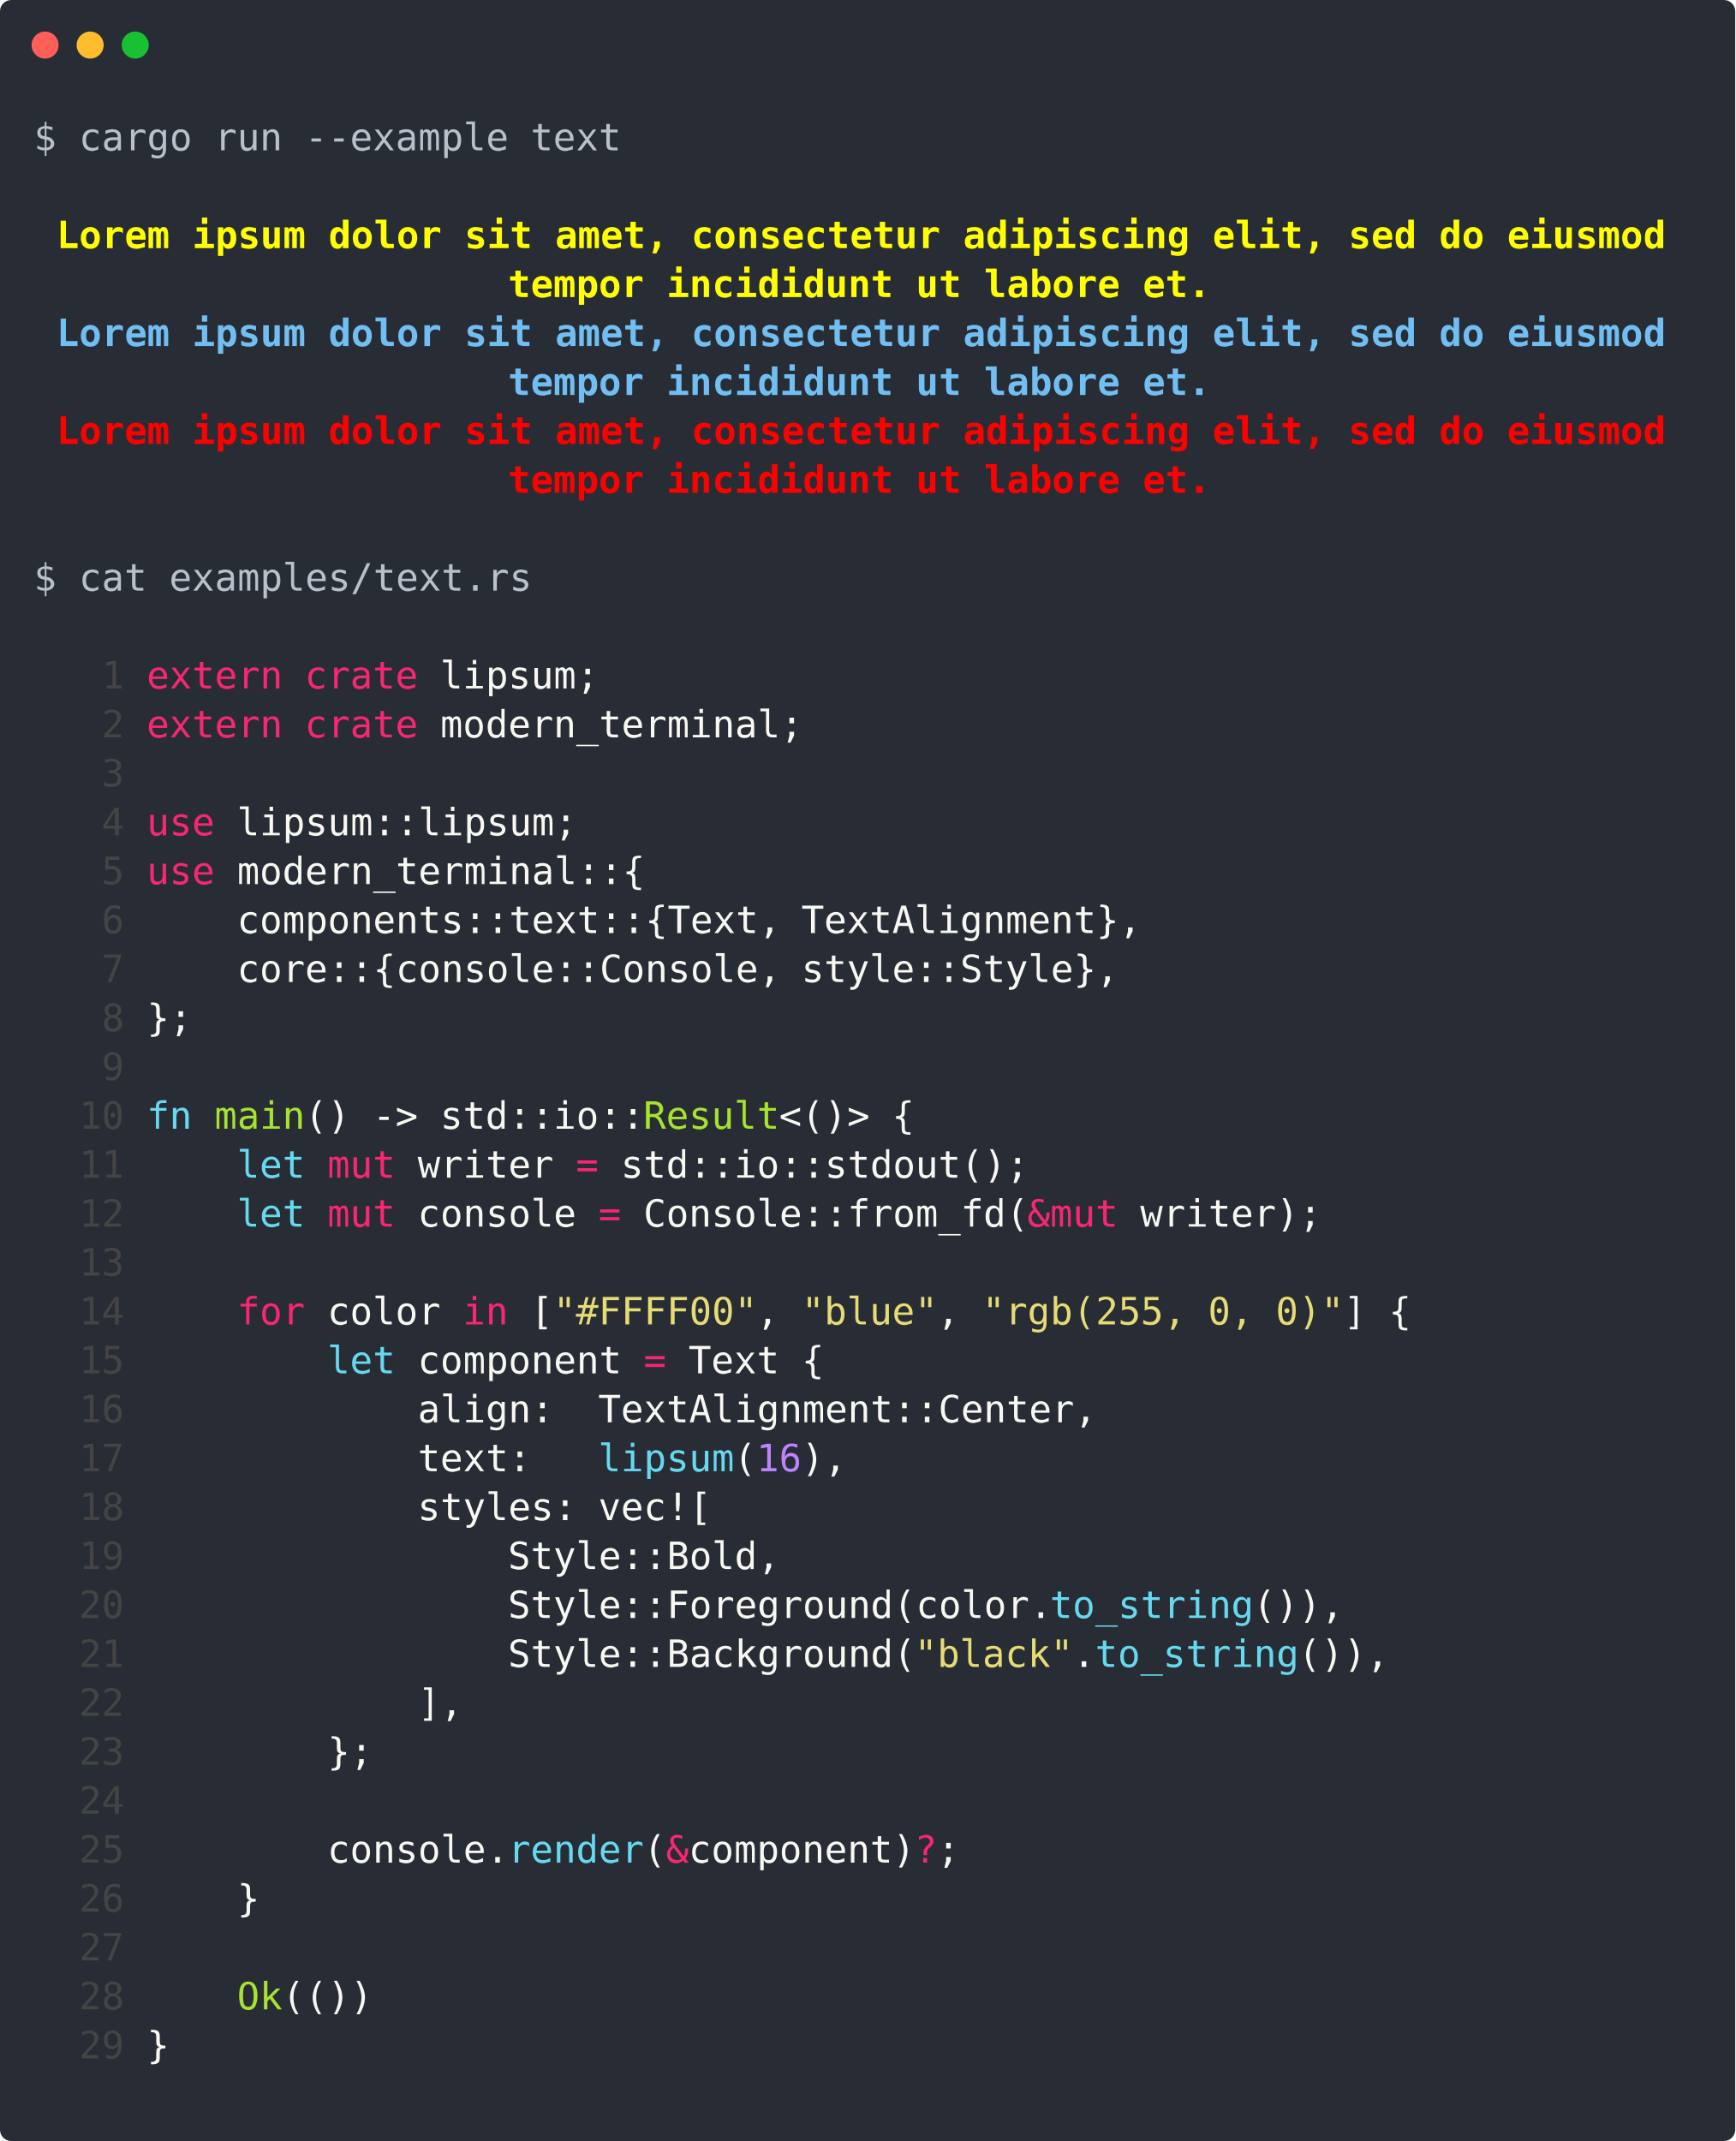
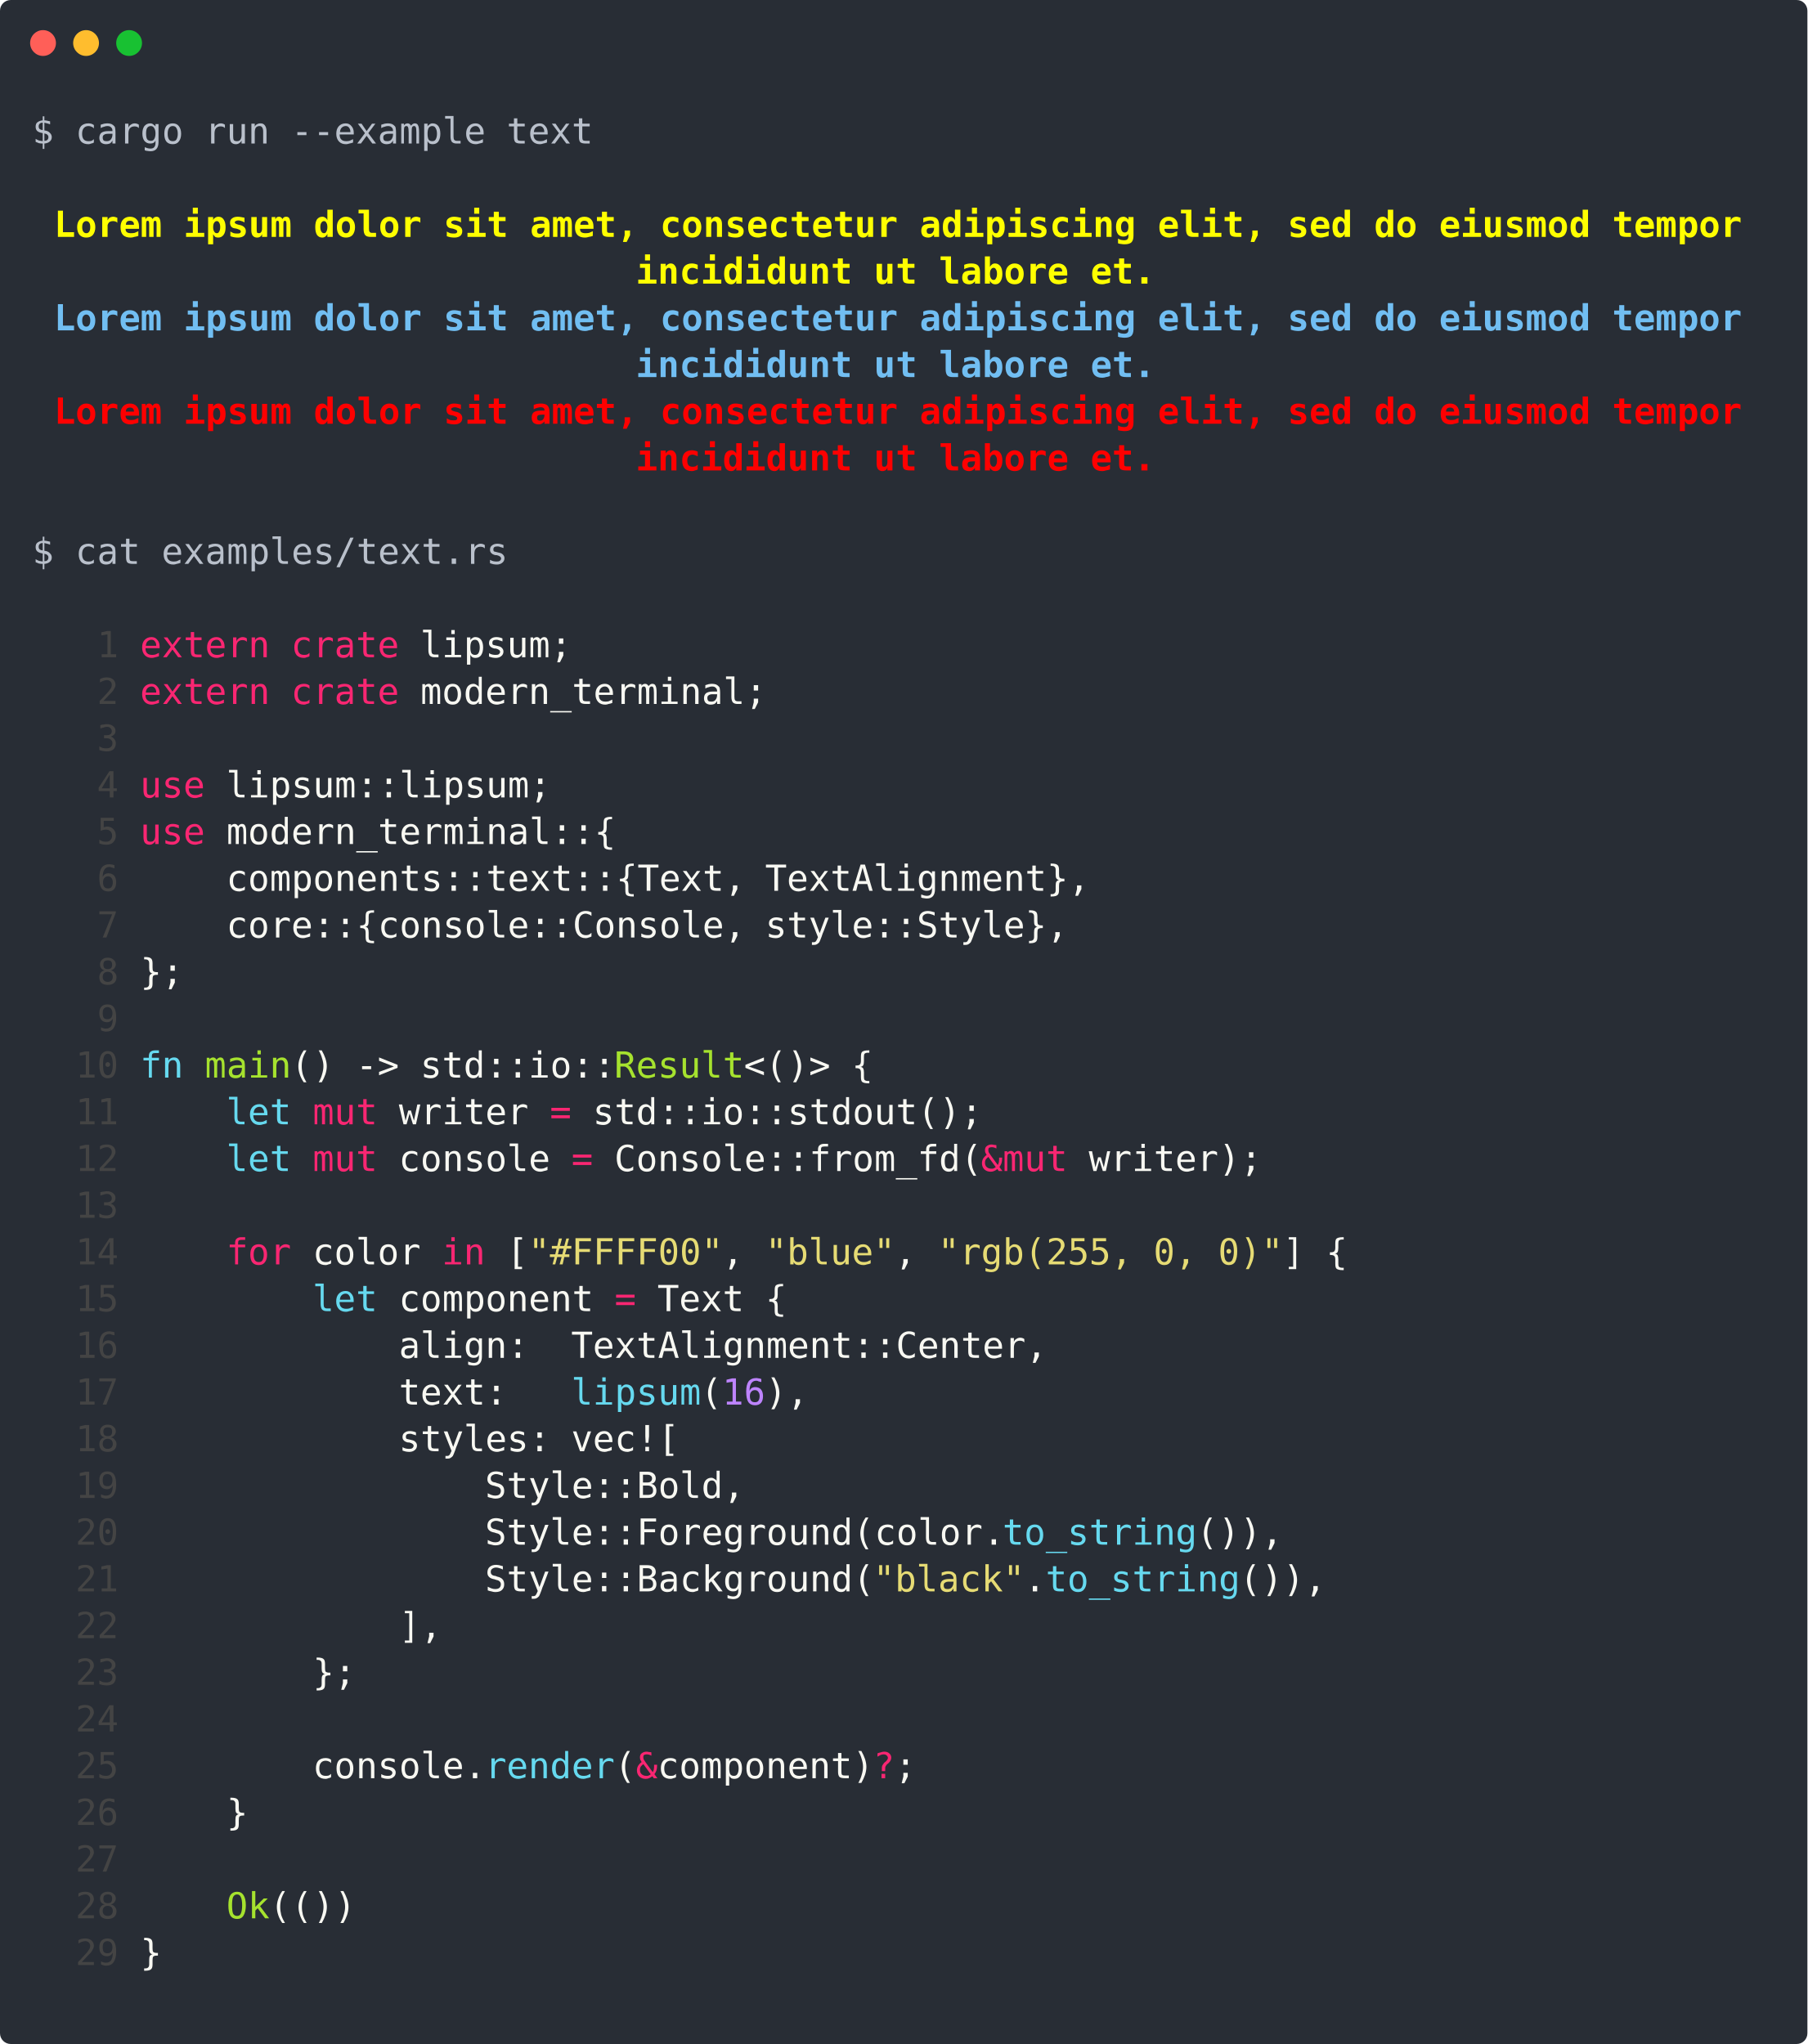
- <svg xmlns="http://www.w3.org/2000/svg" xmlns:xlink="http://www.w3.org/1999/xlink" width="770" height="950.11">
-   <rect width="770" height="950.11" rx="5" ry="5" class="a" />
+ <svg xmlns="http://www.w3.org/2000/svg" xmlns:xlink="http://www.w3.org/1999/xlink" width="840" height="950.11">
+   <rect width="840" height="950.11" rx="5" ry="5" class="a" />
  <svg y="0%" x="0%">
    <circle cx="20" cy="20" r="6" fill="#ff5f58" />
    <circle cx="40" cy="20" r="6" fill="#ffbd2e" />
    <circle cx="60" cy="20" r="6" fill="#18c132" />
  </svg>
-   <svg height="890.11" viewBox="0 0 73 89.011" width="730" x="15" y="50">
+   <svg height="890.11" viewBox="0 0 80 89.011" width="800" x="15" y="50">
    <style>.a{fill:#282d35}.g,.h,.i,.j{fill:#b9c0cb;white-space:pre}.h,.i,.j{fill:#ff0;font-weight:700}.i,.j{fill:#71bef2}.j{fill:red}.k,.l,.m,.n,.o,.p{fill:#444;white-space:pre}.l,.m,.n,.o,.p{fill:#f92672}.m,.n,.o,.p{fill:#f8f8f2}.n,.o,.p{fill:#66d9ef}.o,.p{fill:#a6e22e}.p{fill:#e6db74}</style>
    <g font-family="Monaco,Consolas,Menlo,'Bitstream Vera Sans Mono','Powerline Symbols',monospace" font-size="1.67">
      <defs>
        <symbol id="a">
-           <path fill="transparent" d="M0 0h73v42H0z" />
+           <path fill="transparent" d="M0 0h80v42H0z" />
        </symbol>
      </defs>
-       <path class="a" d="M0 0h73v89.011H0z" />
-       <svg width="73">
+       <path class="a" d="M0 0h80v89.011H0z" />
+       <svg width="80">
        <svg>
          <use xlink:href="#a" />
          <text y="1.67" class="g">$</text>
          <text x="2.004" y="1.67" class="g">cargo</text>
          <text x="8.016" y="1.67" class="g">run</text>
          <text x="12.024" y="1.67" class="g">--example</text>
-           <text x="22.044" y="1.67" class="g">text</text>0<text x="1.002" y="6.012" class="h">Lorem ipsum dolor sit amet, consectetur adipiscing elit, sed do eiusmod</text>0<text x="21.042" y="8.183" class="h">tempor incididunt ut labore et.</text>0<text x="1.002" y="10.354" class="i">Lorem ipsum dolor sit amet, consectetur adipiscing elit, sed do eiusmod</text>0<text x="21.042" y="12.525" class="i">tempor incididunt ut labore et.</text>0<text x="1.002" y="14.696" class="j">Lorem ipsum dolor sit amet, consectetur adipiscing elit, sed do eiusmod</text>0<text x="21.042" y="16.867" class="j">tempor incididunt ut labore et.</text>
+           <text x="22.044" y="1.67" class="g">text</text>0<text x="1.002" y="6.012" class="h">Lorem ipsum dolor sit amet, consectetur adipiscing elit, sed do eiusmod tempor</text>0<text x="28.056" y="8.183" class="h">incididunt ut labore et.</text>0<text x="1.002" y="10.354" class="i">Lorem ipsum dolor sit amet, consectetur adipiscing elit, sed do eiusmod tempor</text>0<text x="28.056" y="12.525" class="i">incididunt ut labore et.</text>0<text x="1.002" y="14.696" class="j">Lorem ipsum dolor sit amet, consectetur adipiscing elit, sed do eiusmod tempor</text>0<text x="28.056" y="16.867" class="j">incididunt ut labore et.</text>
          <text y="21.209" class="g">$</text>
          <text x="2.004" y="21.209" class="g">cat</text>
          <text x="6.012" y="21.209" class="g">examples/text.rs</text>
          <text x="3.006" y="25.551" class="k">1</text>
          <text x="5.01" y="25.551" class="l">extern</text>
          <text x="12.024" y="25.551" class="l">crate</text>
          <text x="18.036" y="25.551" class="m">lipsum;</text>
          <text x="3.006" y="27.722" class="k">2</text>
          <text x="5.01" y="27.722" class="l">extern</text>
          <text x="12.024" y="27.722" class="l">crate</text>
          <text x="18.036" y="27.722" class="m">modern_terminal;</text>
          <text x="3.006" y="29.893" class="k">3</text>
          <text x="3.006" y="32.064" class="k">4</text>
          <text x="5.01" y="32.064" class="l">use</text>
          <text x="9.018" y="32.064" class="m">lipsum::lipsum;</text>
          <text x="3.006" y="34.235" class="k">5</text>
          <text x="5.01" y="34.235" class="l">use</text>
          <text x="9.018" y="34.235" class="m">modern_terminal::{</text>
          <text x="3.006" y="36.406" class="k">6</text>
          <text x="9.018" y="36.406" class="m">components::text::{Text,</text>
          <text x="34.068" y="36.406" class="m">TextAlignment},</text>
          <text x="3.006" y="38.577" class="k">7</text>
          <text x="9.018" y="38.577" class="m">core::{console::Console,</text>
          <text x="34.068" y="38.577" class="m">style::Style},</text>
          <text x="3.006" y="40.748" class="k">8</text>
          <text x="5.01" y="40.748" class="m">};</text>
          <text x="3.006" y="42.919" class="k">9</text>
          <text x="2.004" y="45.09" class="k">10</text>
          <text x="5.01" y="45.09" class="n">fn</text>
          <text x="8.016" y="45.09" class="o">main</text>
          <text x="12.024" y="45.09" class="m">()</text>
          <text x="15.03" y="45.09" class="m">-&gt;</text>
          <text x="18.036" y="45.09" class="m">std::io::</text>
          <text x="27.054" y="45.09" class="o">Result</text>
          <text x="33.066" y="45.09" class="m">&lt;()&gt;</text>
          <text x="38.076" y="45.09" class="m">{</text>
          <text x="2.004" y="47.261" class="k">11</text>
          <text x="9.018" y="47.261" class="n">let</text>
          <text x="13.026" y="47.261" class="l">mut</text>
          <text x="17.034" y="47.261" class="m">writer</text>
          <text x="24.048" y="47.261" class="l">=</text>
          <text x="26.052" y="47.261" class="m">std::io::stdout();</text>
          <text x="2.004" y="49.432" class="k">12</text>
          <text x="9.018" y="49.432" class="n">let</text>
          <text x="13.026" y="49.432" class="l">mut</text>
          <text x="17.034" y="49.432" class="m">console</text>
          <text x="25.05" y="49.432" class="l">=</text>
          <text x="27.054" y="49.432" class="m">Console::from_fd(</text>
          <text x="44.088" y="49.432" class="l">&amp;mut</text>
          <text x="49.098" y="49.432" class="m">writer);</text>
          <text x="2.004" y="51.603" class="k">13</text>
          <text x="2.004" y="53.774" class="k">14</text>
          <text x="9.018" y="53.774" class="l">for</text>
          <text x="13.026" y="53.774" class="m">color</text>
          <text x="19.038" y="53.774" class="l">in</text>
          <text x="22.044" y="53.774" class="m">[</text>
          <text x="23.046" y="53.774" class="p">"#FFFF00"</text>
          <text x="32.064" y="53.774" class="m">,</text>
          <text x="34.068" y="53.774" class="p">"blue"</text>
          <text x="40.08" y="53.774" class="m">,</text>
          <text x="42.084" y="53.774" class="p">"rgb(255,</text>
          <text x="52.104" y="53.774" class="p">0,</text>
          <text x="55.11" y="53.774" class="p">0)"</text>
          <text x="58.116" y="53.774" class="m">]</text>
          <text x="60.12" y="53.774" class="m">{</text>
          <text x="2.004" y="55.945" class="k">15</text>
          <text x="13.026" y="55.945" class="n">let</text>
          <text x="17.034" y="55.945" class="m">component</text>
          <text x="27.054" y="55.945" class="l">=</text>
          <text x="29.058" y="55.945" class="m">Text</text>
          <text x="34.068" y="55.945" class="m">{</text>
          <text x="2.004" y="58.116" class="k">16</text>
          <text x="17.034" y="58.116" class="m">align:</text>
          <text x="25.05" y="58.116" class="m">TextAlignment::Center,</text>
          <text x="2.004" y="60.287" class="k">17</text>
          <text x="17.034" y="60.287" class="m">text:</text>
          <text x="25.05" y="60.287" class="n">lipsum</text>
          <text x="31.062" y="60.287" class="m">(</text>
          <text x="32.064" y="60.287" style="white-space:pre" fill="#be84ff">16</text>
          <text x="34.068" y="60.287" class="m">),</text>
          <text x="2.004" y="62.458" class="k">18</text>
          <text x="17.034" y="62.458" class="m">styles:</text>
          <text x="25.05" y="62.458" class="m">vec![</text>
          <text x="2.004" y="64.629" class="k">19</text>
          <text x="21.042" y="64.629" class="m">Style::Bold,</text>
          <text x="2.004" y="66.8" class="k">20</text>
          <text x="21.042" y="66.8" class="m">Style::Foreground(color.</text>
          <text x="45.09" y="66.8" class="n">to_string</text>
          <text x="54.108" y="66.8" class="m">()),</text>
          <text x="2.004" y="68.971" class="k">21</text>
          <text x="21.042" y="68.971" class="m">Style::Background(</text>
          <text x="39.078" y="68.971" class="p">"black"</text>
          <text x="46.092" y="68.971" class="m">.</text>
          <text x="47.094" y="68.971" class="n">to_string</text>
          <text x="56.112" y="68.971" class="m">()),</text>
          <text x="2.004" y="71.142" class="k">22</text>
          <text x="17.034" y="71.142" class="m">],</text>
          <text x="2.004" y="73.313" class="k">23</text>
          <text x="13.026" y="73.313" class="m">};</text>
          <text x="2.004" y="75.484" class="k">24</text>
          <text x="2.004" y="77.655" class="k">25</text>
          <text x="13.026" y="77.655" class="m">console.</text>
          <text x="21.042" y="77.655" class="n">render</text>
          <text x="27.054" y="77.655" class="m">(</text>
          <text x="28.056" y="77.655" class="l">&amp;</text>
          <text x="29.058" y="77.655" class="m">component)</text>
          <text x="39.078" y="77.655" class="l">?</text>
          <text x="40.08" y="77.655" class="m">;</text>
          <text x="2.004" y="79.826" class="k">26</text>
          <text x="9.018" y="79.826" class="m">}</text>
          <text x="2.004" y="81.997" class="k">27</text>
          <text x="2.004" y="84.168" class="k">28</text>
          <text x="9.018" y="84.168" class="o">Ok</text>
          <text x="11.022" y="84.168" class="m">(())</text>
          <text x="2.004" y="86.339" class="k">29</text>
          <text x="5.01" y="86.339" class="m">}</text>
        </svg>
      </svg>
    </g>
  </svg>
</svg>
